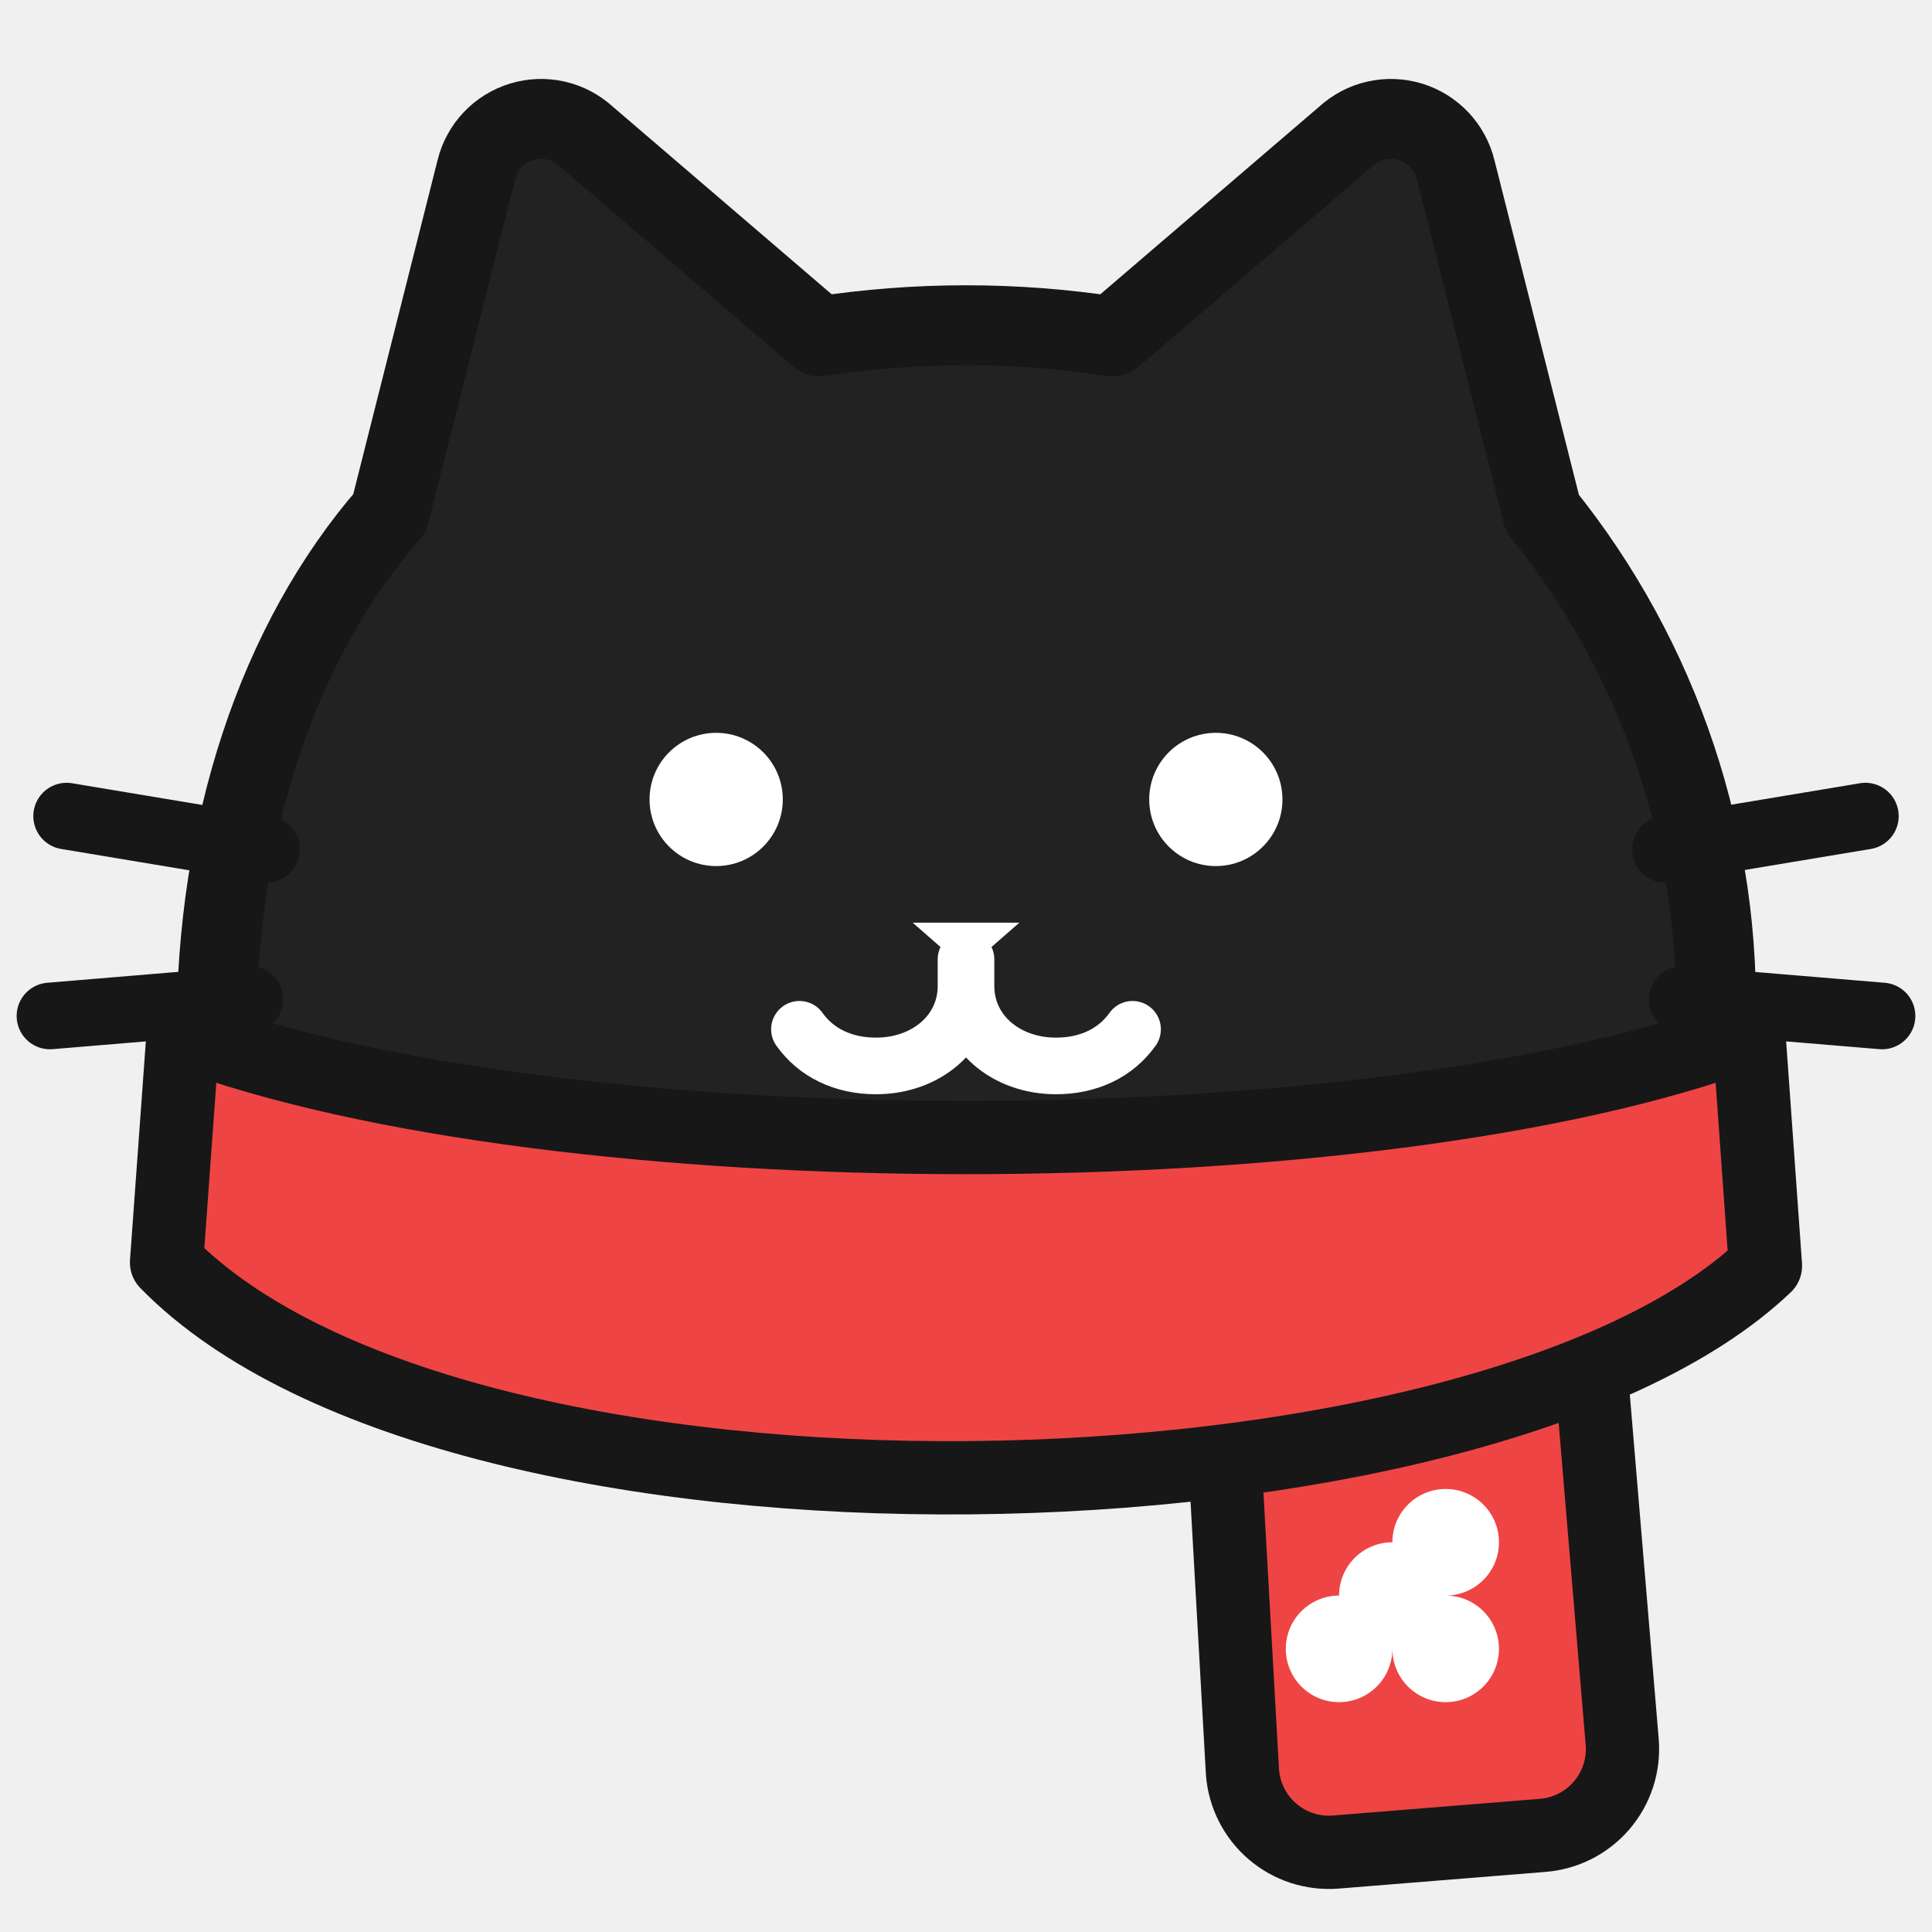
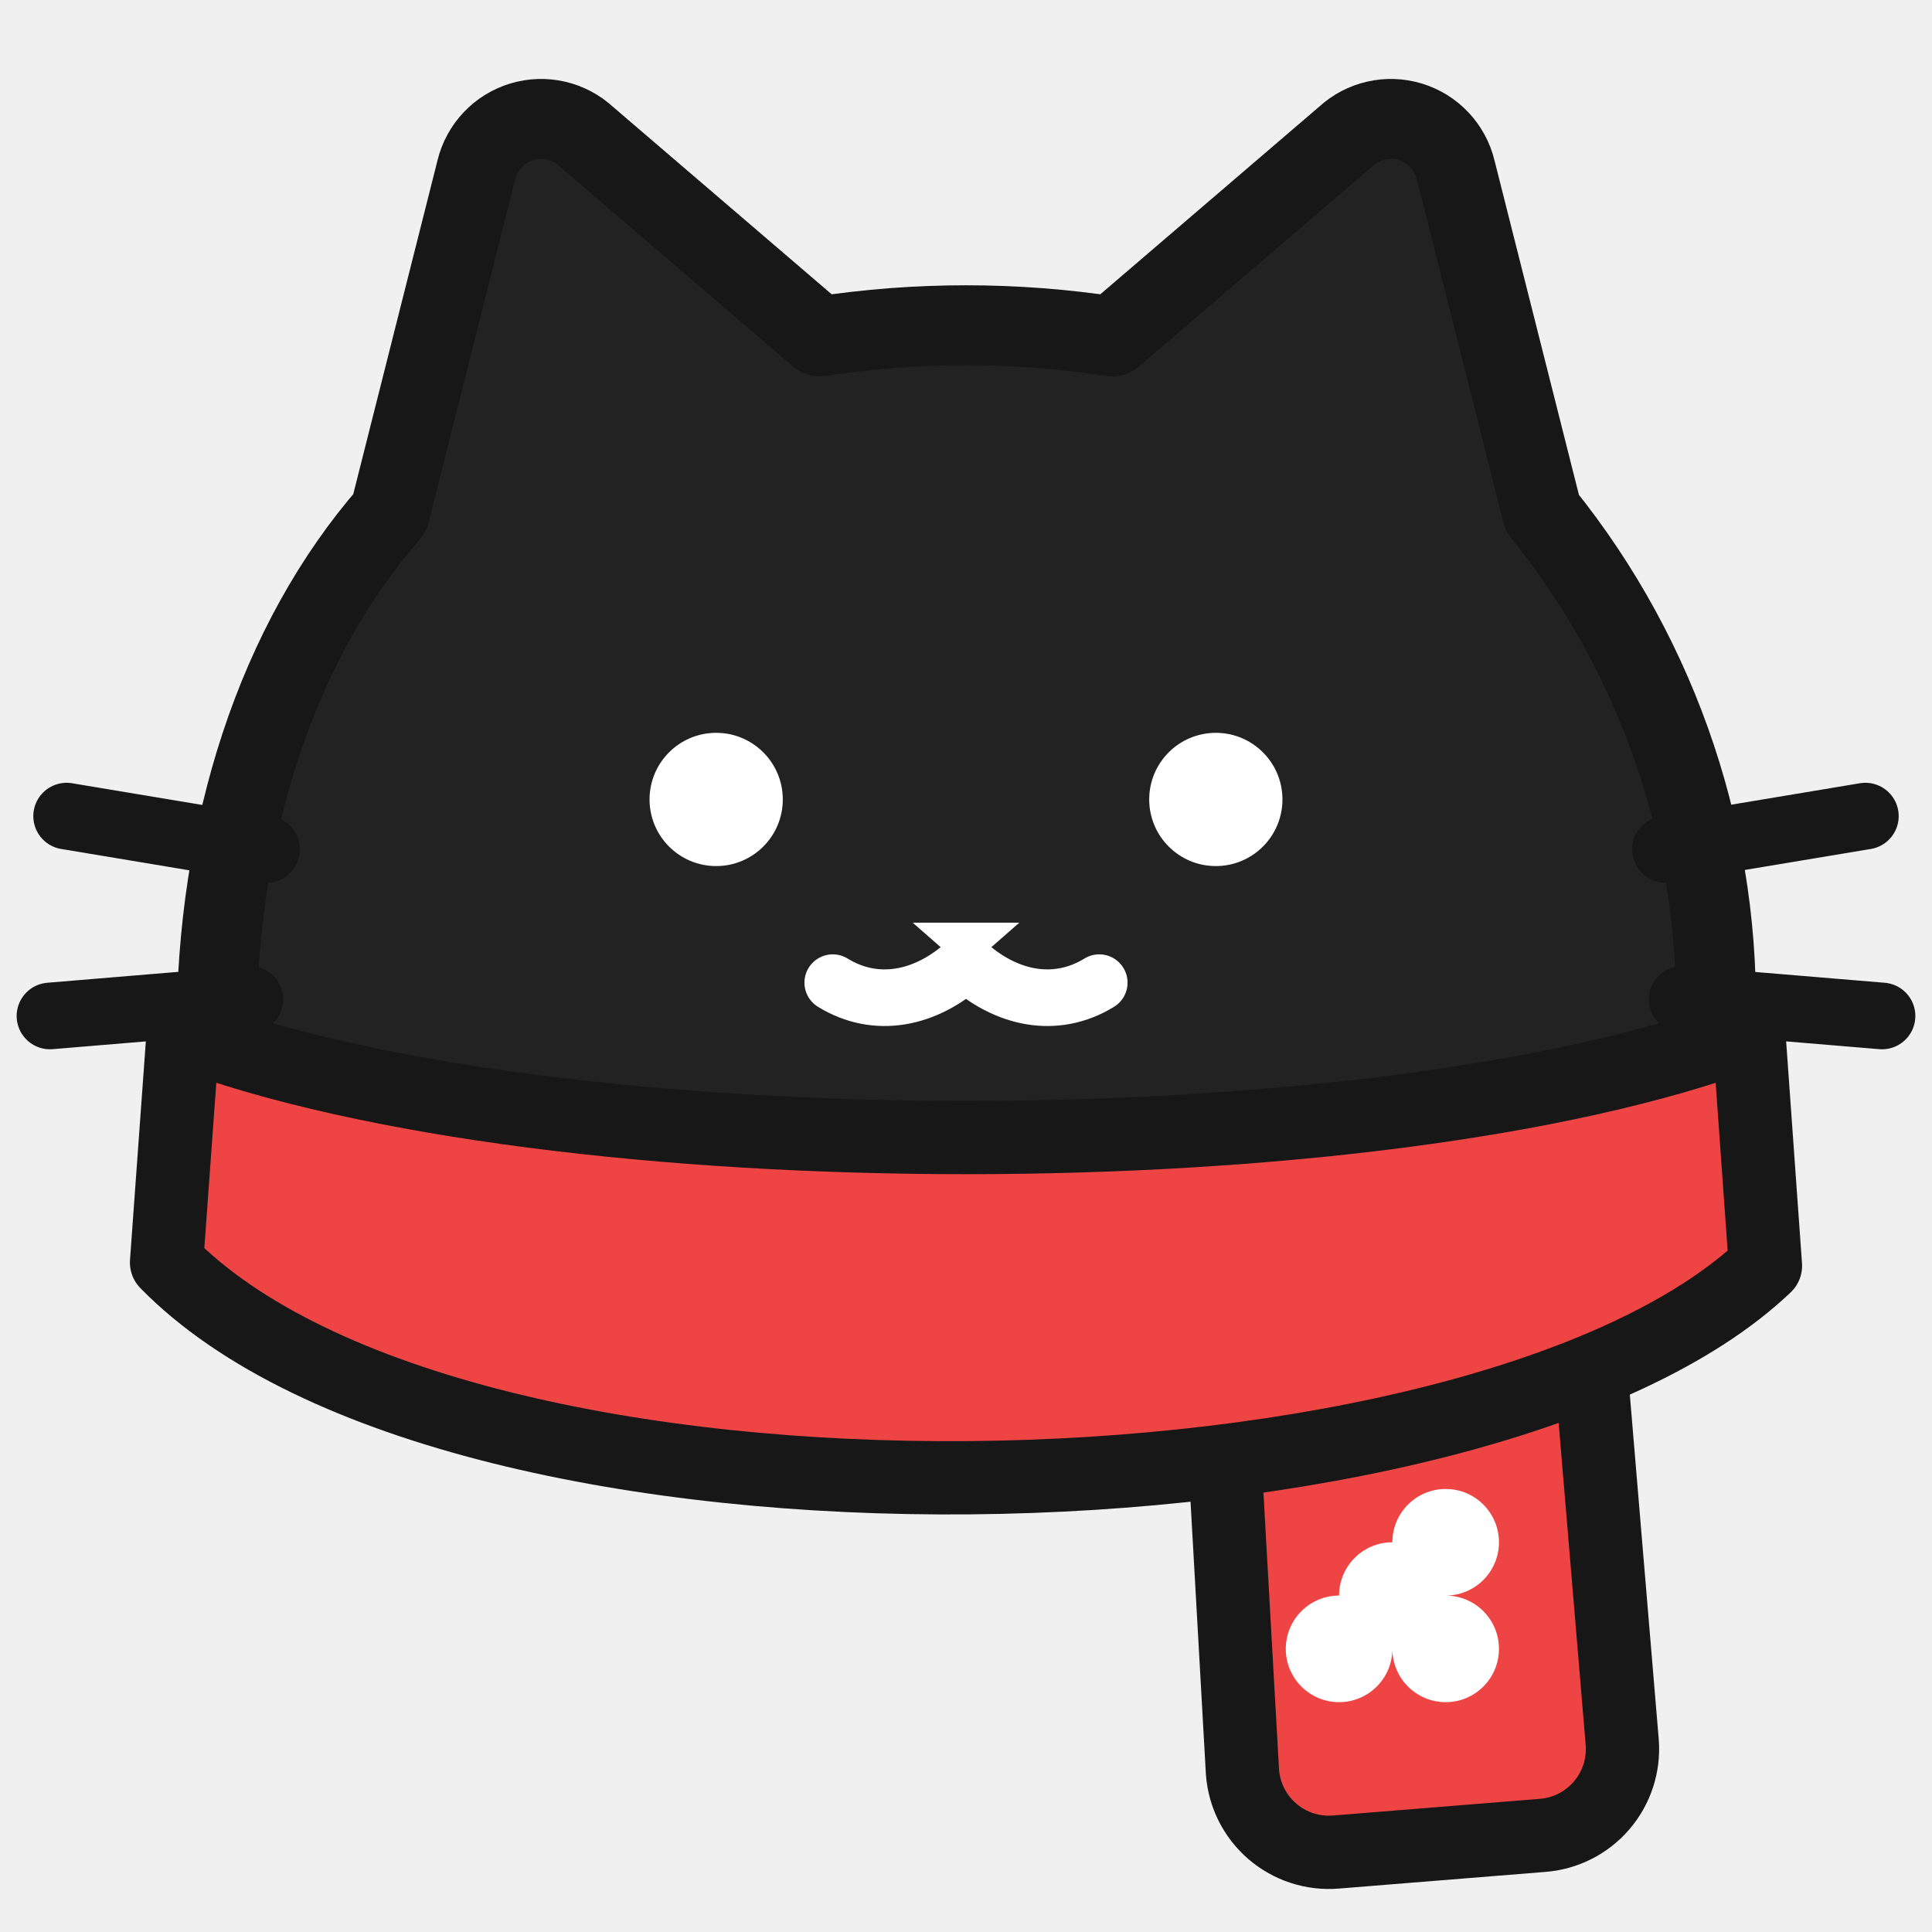
<svg xmlns="http://www.w3.org/2000/svg" width="64" height="64" viewBox="3 6 58 57" role="img" aria-label="Sonder SAT cat">
  <path fill="#222" stroke="#171717" stroke-linejoin="round" stroke-width="2.4" d="M9.5 36.5c0-6.1 1.8-11.7 5.2-15.6l2.6-10.3a2 2 0 0 1 3.3-1l7 6a29 29 0 0 1 8.8 0l7-6a2 2 0 0 1 3.3 1l2.6 10.3a23.5 23.5 0 0 1 5.2 15.6c0 7.8-9.3 12-22.5 12s-22.5-4.2-22.5-12Z" />
  <path fill="none" stroke="#171717" stroke-linecap="round" stroke-width="2" d="m11 31-6-1m5.5 5.5-6 .5M53 31l6-1m-5.5 5.5 6 .5" />
  <circle cx="24.5" cy="29.5" r="2" fill="#fff" />
  <circle cx="39.5" cy="29.5" r="2" fill="#fff" />
  <path fill="#fff" d="m30.4 33.2 1.6 1.4 1.6-1.4Z" />
-   <path fill="none" stroke="#fff" stroke-linecap="round" stroke-width="1.7" d="M32 34.3v.8c0 1.4-1.2 2.4-2.7 2.4-1 0-1.8-.4-2.3-1.1M32 35.1c0 1.4 1.2 2.4 2.7 2.4 1 0 1.8-.4 2.3-1.1" />
+   <path fill="none" stroke="#fff" stroke-linecap="round" stroke-width="1.7" d="M32 34.4c-1.2 1.1-2.7 1.4-4 .6M32 34.4c1.2 1.1 2.7 1.4 4 .6" />
  <path fill="#ef4444" stroke="#171717" stroke-linejoin="round" stroke-width="2.2" d="m39.5 44.5 11-1 1.2 14.3a2.6 2.6 0 0 1-2.4 2.8l-6.2.5a2.6 2.6 0 0 1-2.8-2.4l-.8-14.2Z" />
  <path fill="#ef4444" stroke="#171717" stroke-linejoin="round" stroke-width="2.2" d="M8.5 36.5c11.2 4.2 35.8 4.2 47 0l.5 7c-8.5 8.1-39.2 8.9-48-.1l.5-6.9Z" />
  <path fill="#fff" d="M43.2 53.4a1.6 1.6 0 0 1 1.6-1.6 1.6 1.6 0 1 1 1.6 1.6 1.6 1.6 0 1 1-1.6 1.6 1.6 1.6 0 1 1-1.6-1.6Z" />
</svg>
